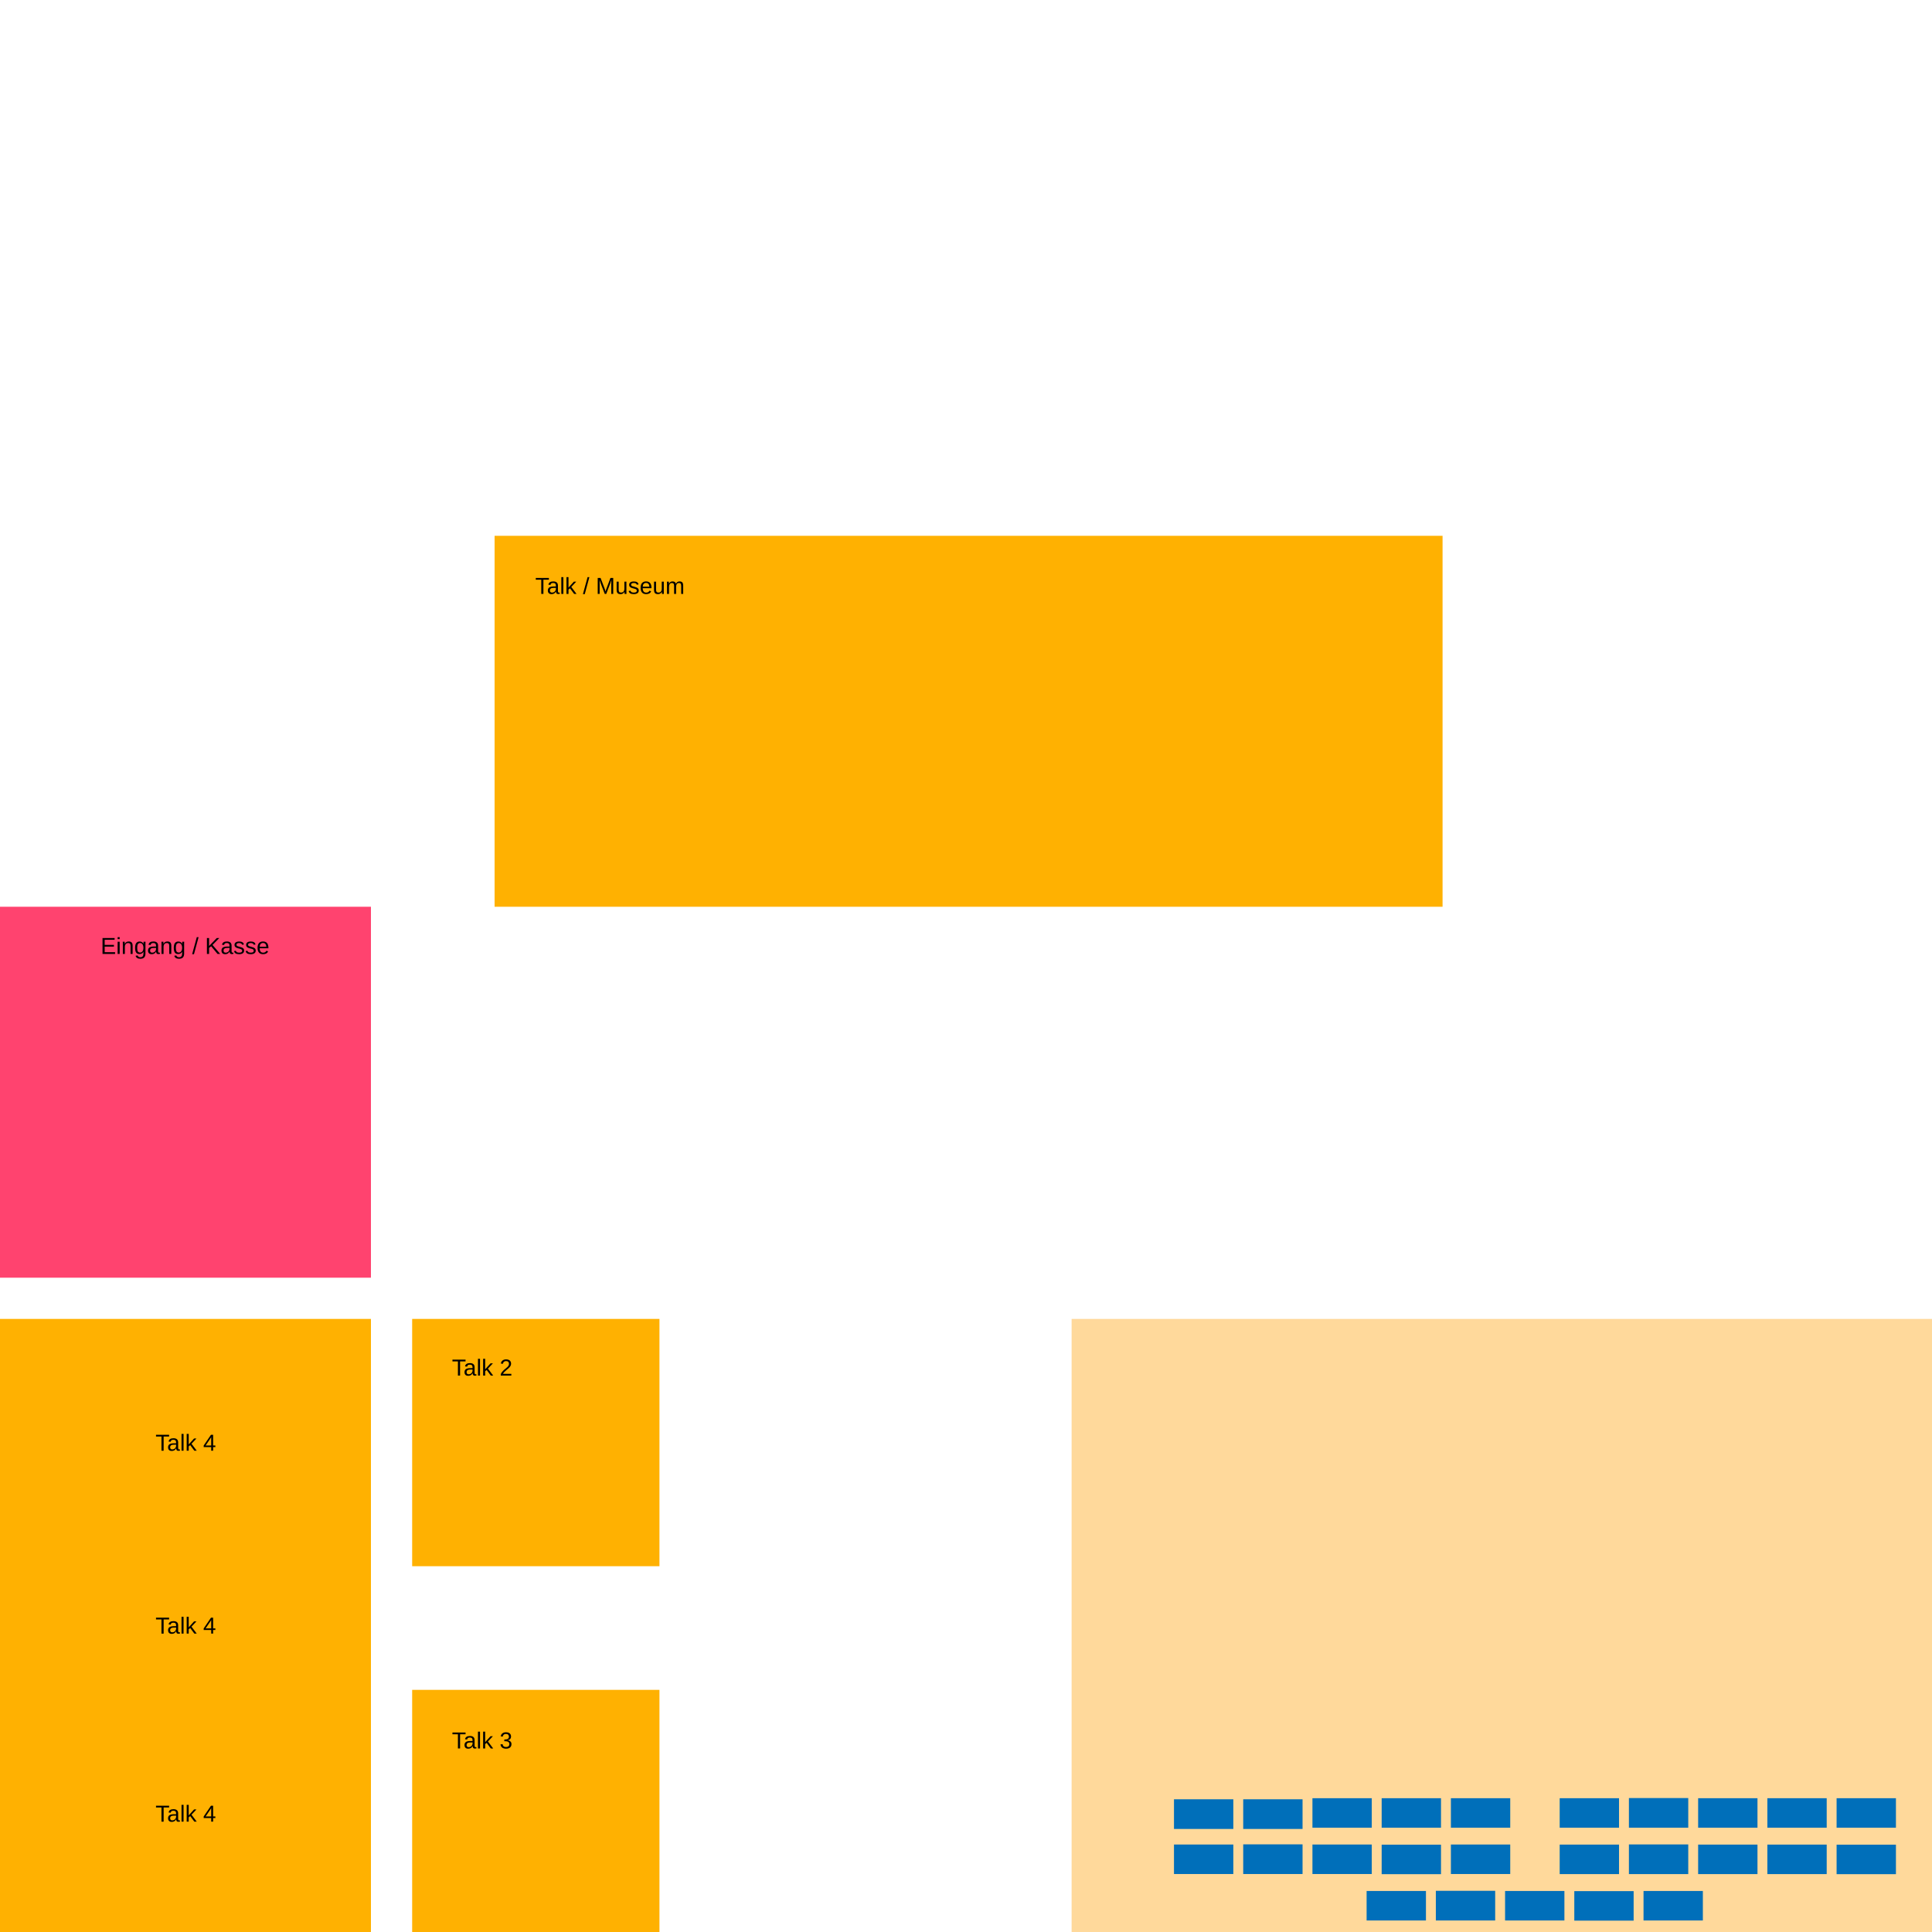
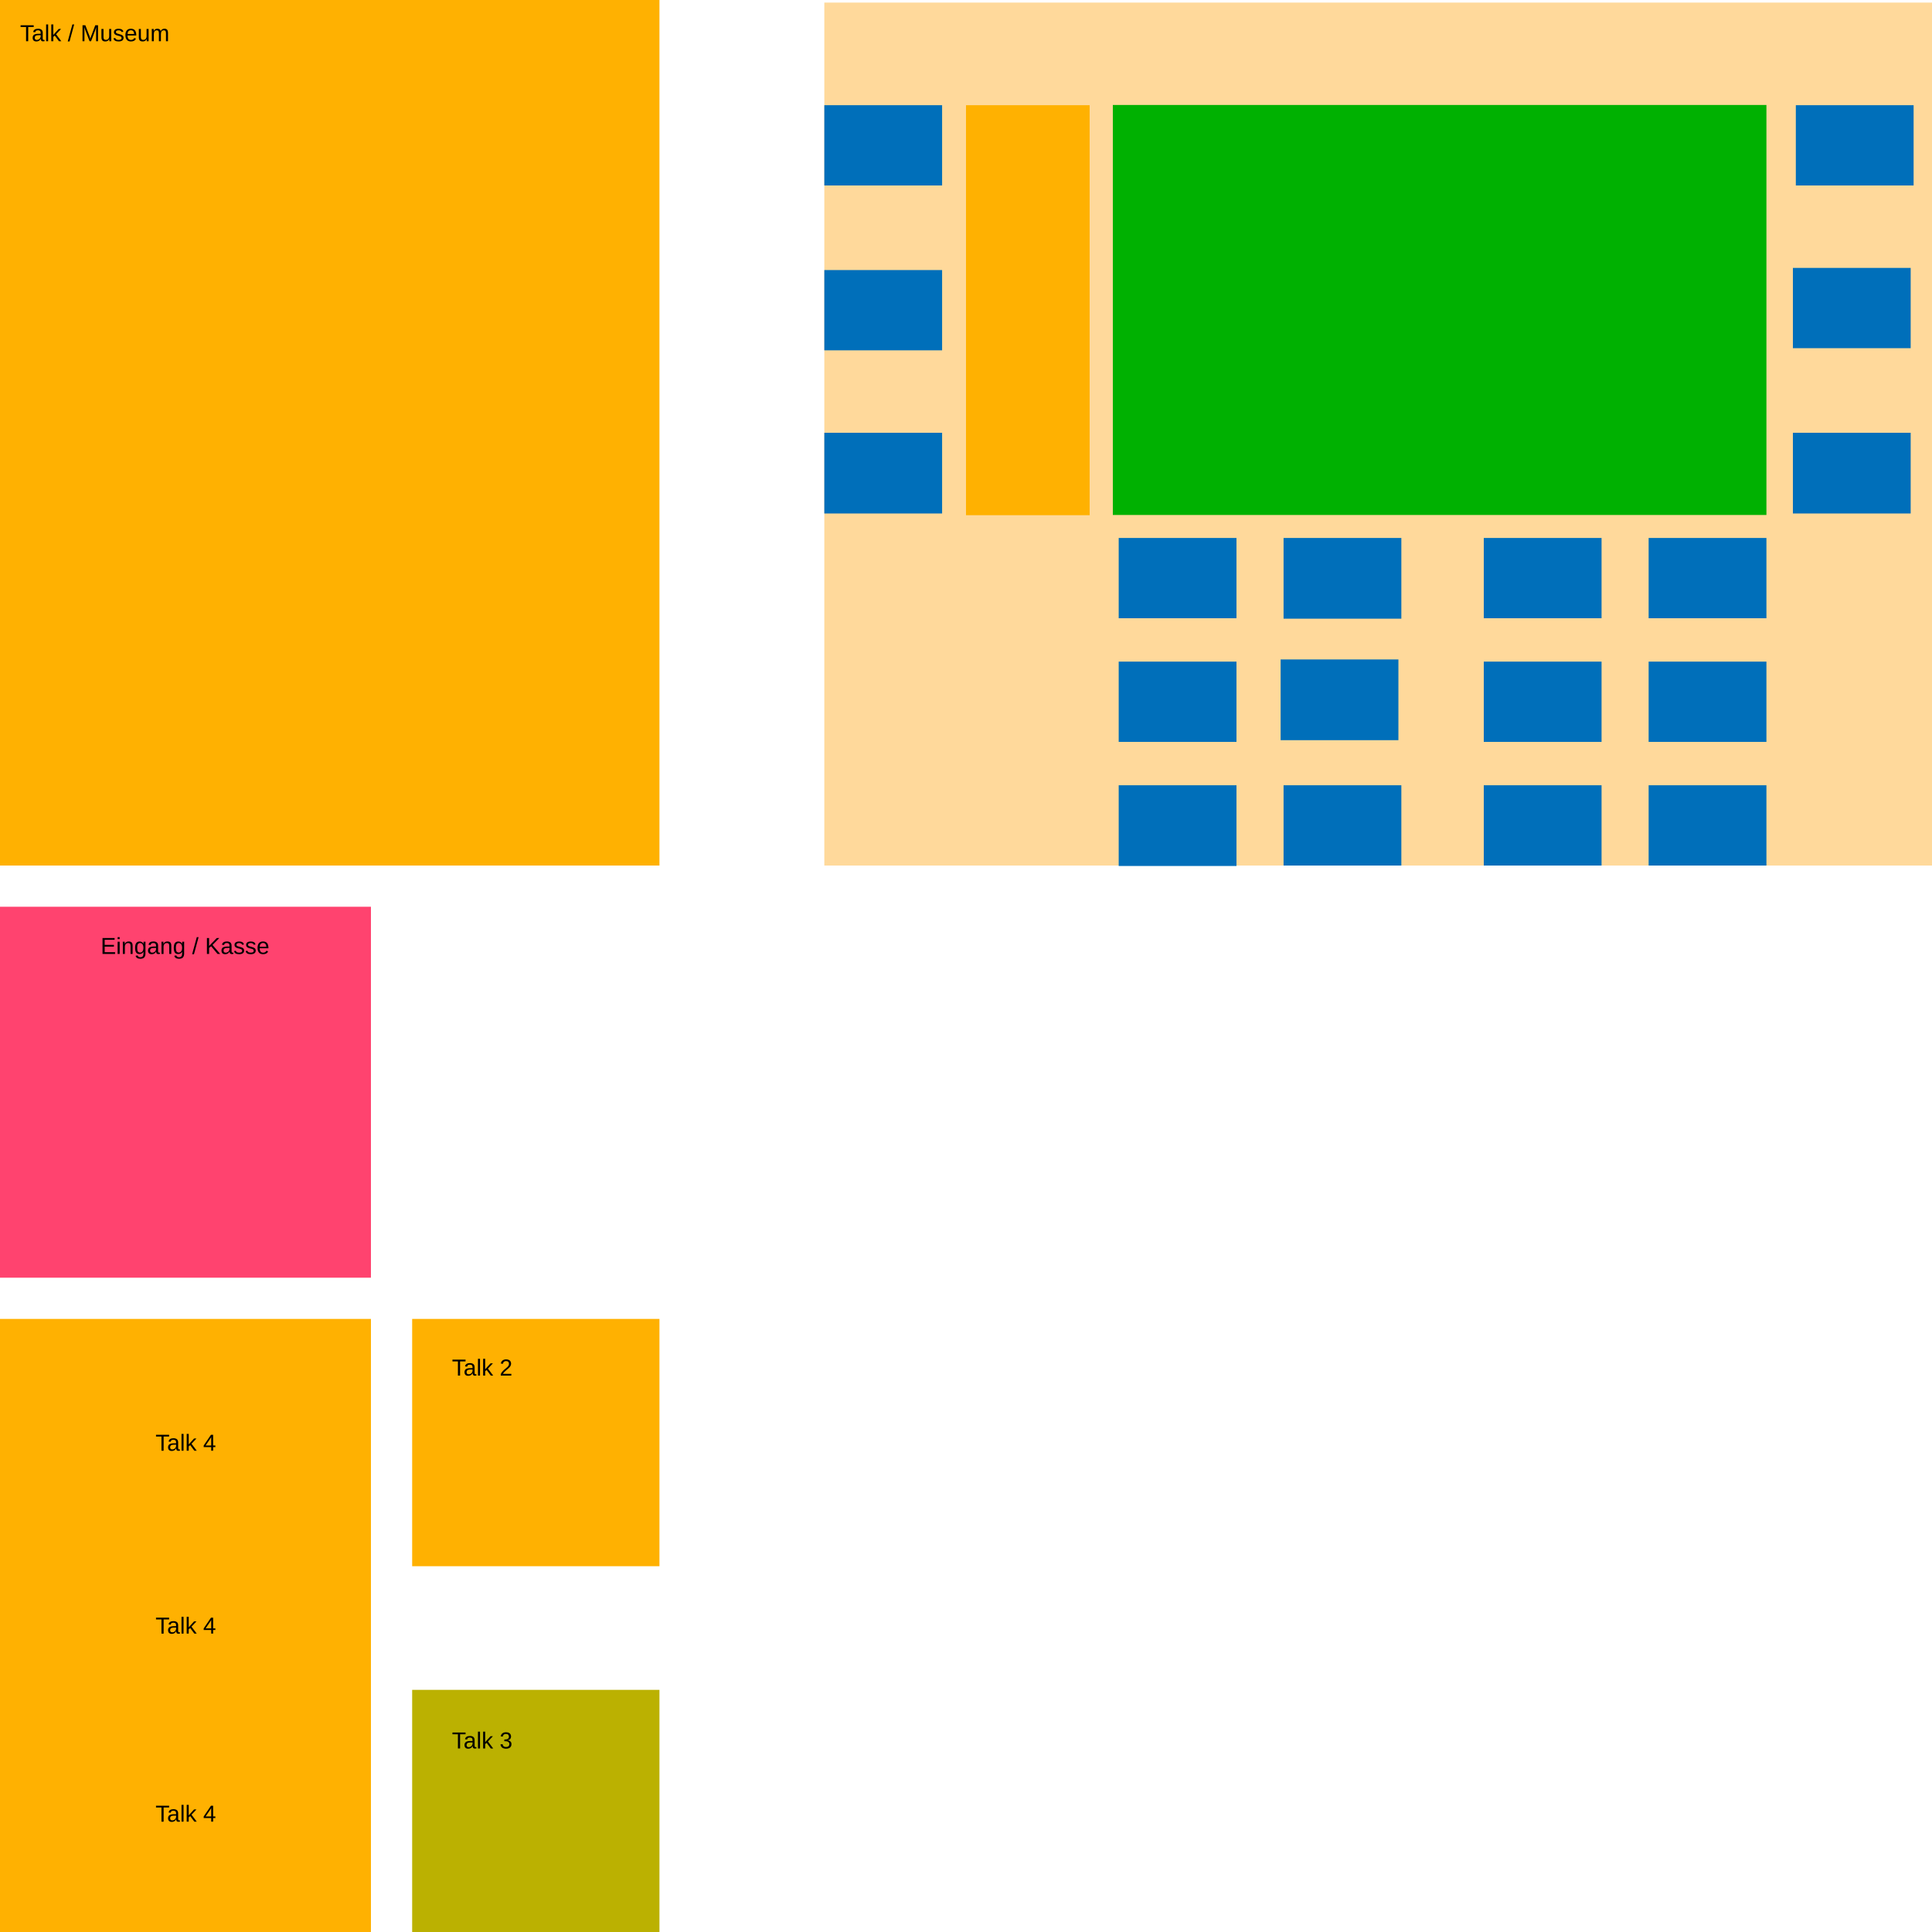
<svg xmlns="http://www.w3.org/2000/svg" id="RootSvg" width="100%" height="100%" viewBox="0 0 6000 6000" version="1.1" style="fill-rule:evenodd;clip-rule:evenodd;stroke-linejoin:round;stroke-miterlimit:2;">
  <g id="Ebene1">
-     <rect x="0" y="-0" width="6000" height="6000" style="fill:none;" />
-     <rect id="Mute-Foyer---unmute-stage" x="3328" y="4096" width="2672" height="1904" style="fill:#ffd99b;" />
-     <rect class="roomentry" x="0" y="2816" width="1152" height="1152" style="fill:#ff436f;" />
-     <rect class="room1" x="1536" y="1664" width="2944" height="1152" style="fill:#ffb101;" />
-     <rect class="room2" x="1280" y="4096" width="768" height="768" style="fill:#ffb101;" />
-     <rect class="room3" x="1280" y="5248" width="768" height="752" style="fill:#ffb101;" />
-     <rect class="speaker" x="0" y="4096" width="1152" height="1904" style="fill:#ffb101;" />
-     <rect class="seat1" id="Seat1" x="3645.91" y="5587.84" width="184.281" height="92.141" style="fill:#006fba;" />
-     <rect id="Seat2" x="3860.91" y="5587.84" width="184.281" height="92.141" style="fill:#006fba;" />
-     <rect id="Seat3" x="4075.9" y="5584.51" width="184.281" height="91.635" style="fill:#006fba;" />
-     <rect id="Seat4" x="4290.89" y="5584.51" width="184.281" height="91.635" style="fill:#006fba;" />
-     <rect id="Seat5" x="4505.89" y="5584.51" width="184.281" height="91.635" style="fill:#006fba;" />
-     <rect id="Seat6" x="4843.74" y="5584.51" width="184.281" height="91.635" style="fill:#006fba;" />
-     <rect id="Seat7" x="5058.73" y="5584" width="184.281" height="92.141" style="fill:#006fba;" />
-     <rect id="Seat8" x="5273.73" y="5584.51" width="184.281" height="91.635" style="fill:#006fba;" />
-     <rect id="Seat9" x="5488.72" y="5584.51" width="184.281" height="91.635" style="fill:#006fba;" />
-     <rect id="Seat10" x="5703.72" y="5584.51" width="184.281" height="91.635" style="fill:#006fba;" />
-     <rect id="Seat11" x="3645.91" y="5728.31" width="184.281" height="91.635" style="fill:#006fba;" />
-     <rect id="Seat12" x="3860.91" y="5727.8" width="184.281" height="92.141" style="fill:#006fba;" />
-     <rect id="Seat13" x="4075.9" y="5728.31" width="184.281" height="91.635" style="fill:#006fba;" />
-     <rect id="Seat14" x="4290.89" y="5728.79" width="184.281" height="91.635" style="fill:#006fba;" />
-     <rect id="Seat15" x="4505.89" y="5728.31" width="184.281" height="91.635" style="fill:#006fba;" />
-     <rect id="Seat16" x="4843.74" y="5728.56" width="184.281" height="91.635" style="fill:#006fba;" />
-     <rect id="Seat17" x="5058.73" y="5728.05" width="184.281" height="92.141" style="fill:#006fba;" />
-     <rect id="Seat18" x="5273.73" y="5728.56" width="184.281" height="91.635" style="fill:#006fba;" />
-     <rect id="Seat19" x="5488.72" y="5728.56" width="184.281" height="91.635" style="fill:#006fba;" />
-     <rect id="Seat20" x="5703.72" y="5728.79" width="184.281" height="91.635" style="fill:#006fba;" />
-     <rect id="Seat21" x="4244.14" y="5872.59" width="184.281" height="91.635" style="fill:#006fba;" />
-     <rect id="Seat22" x="4459.14" y="5872.08" width="184.281" height="92.141" style="fill:#006fba;" />
-     <rect id="Seat23" x="4674.13" y="5872.59" width="184.281" height="91.635" style="fill:#006fba;" />
-     <rect id="Seat24" x="4889.13" y="5873.07" width="184.281" height="91.635" style="fill:#006fba;" />
-     <rect id="Seat25" x="5104.12" y="5872.59" width="184.281" height="91.635" style="fill:#006fba;" />
+     <rect x="0" y="0" width="6000" height="6000" style="fill:none;" />
+     <rect id="Mute-Foyer---unmute-stage" x="2560" y="8" width="3440" height="2680" style="fill:#ffd99b;" />
+     <rect class="room2" x="0" y="2816" width="1152" height="1152" style="fill:#ff436f;" />
+     <rect class="room3" x="0" y="0" width="2048" height="2688" style="fill:#ffb101;" />
+     <rect class="speaker" id="Speaker" x="3000" y="326.689" width="384" height="1273.31" style="fill:#ffb101;" />
+     <rect class="room4" x="1280" y="4096" width="768" height="768" style="fill:#ffb101;" />
+     <rect class="room5" x="1280" y="5248" width="768" height="752" style="fill:#bbb101;" />
+     <rect class="room6" x="0" y="4096" width="1152" height="1904" style="fill:#ffb101;" />
+     <rect class="seat1" id="Seat1" x="5568" y="1344" width="365.794" height="250.687" style="fill:#006fba;" />
+     <rect class="seat2" id="Seat2" x="2560" y="1344" width="365.794" height="250.687" style="fill:#006fba;" />
+     <rect class="seat3" id="Seat3" x="2560" y="838.689" width="365.794" height="249.311" style="fill:#006fba;" />
+     <rect class="seat4" id="Seat4" x="5577.1" y="326.689" width="365.794" height="249.311" style="fill:#006fba;" />
+     <rect class="seat6" id="Seat6" x="3474.21" y="1670.69" width="365.794" height="249.311" style="fill:#006fba;" />
+     <rect class="seat7" id="Seat7" x="3986.21" y="1670.69" width="365.794" height="250.687" style="fill:#006fba;" />
+     <rect class="seat8" id="Seat8" x="4608" y="1670.69" width="365.794" height="249.311" style="fill:#006fba;" />
+     <rect class="seat9" id="Seat9" x="5120" y="1670.69" width="365.794" height="249.311" style="fill:#006fba;" />
+     <rect class="seat10" id="Seat10" x="4608" y="2438.69" width="365.794" height="249.311" style="fill:#006fba;" />
+     <rect class="seat11" id="Seat11" x="5568" y="832" width="365.794" height="249.311" style="fill:#006fba;" />
+     <rect class="seat12" id="Seat12" x="3474.21" y="2438.69" width="365.794" height="250.687" style="fill:#006fba;" />
+     <rect class="seat13" id="Seat13" x="3986.21" y="2438.69" width="365.794" height="249.311" style="fill:#006fba;" />
+     <rect class="seat14" id="Seat14" x="2560" y="326.689" width="365.794" height="249.311" style="fill:#006fba;" />
+     <rect class="seat16" id="Seat16" x="3474.21" y="2054.69" width="365.794" height="249.311" style="fill:#006fba;" />
+     <rect class="seat17" id="Seat17" x="3977.1" y="2048" width="365.794" height="250.687" style="fill:#006fba;" />
+     <rect class="seat18" id="Seat18" x="4608" y="2054.69" width="365.794" height="249.311" style="fill:#006fba;" />
+     <rect class="seat19" id="Seat19" x="5120" y="2054.69" width="365.794" height="249.311" style="fill:#006fba;" />
+     <rect class="seat20" id="Seat20" x="5120" y="2438.69" width="365.794" height="249.311" style="fill:#006fba;" />
    <text x="312.469px" y="2962.63px" style="font-family:'ArialMT', 'Arial', sans-serif;font-size:72px;">Eingang / Kasse</text>
    <text x="1403.5px" y="4272px" style="font-family:'ArialMT', 'Arial', sans-serif;font-size:72px;">T<tspan x="1439.5px 1479.54px " y="4272px 4272px ">al</tspan>k 2</text>
    <text x="1403.5px" y="5430px" style="font-family:'ArialMT', 'Arial', sans-serif;font-size:72px;">T<tspan x="1439.5px 1479.54px " y="5430px 5430px ">al</tspan>k 3</text>
    <text x="482.854px" y="4505.35px" style="font-family:'ArialMT', 'Arial', sans-serif;font-size:72px;">T<tspan x="518.854px 558.896px " y="4505.35px 4505.35px ">al</tspan>k 4</text>
    <text x="482.854px" y="5073.35px" style="font-family:'ArialMT', 'Arial', sans-serif;font-size:72px;">T<tspan x="518.854px 558.896px " y="5073.35px 5073.35px ">al</tspan>k 4</text>
    <text x="482.854px" y="5657.35px" style="font-family:'ArialMT', 'Arial', sans-serif;font-size:72px;">T<tspan x="518.854px 558.896px " y="5657.35px 5657.35px ">al</tspan>k 4</text>
-     <text x="1662.31px" y="1844.42px" style="font-family:'ArialMT', 'Arial', sans-serif;font-size:72px;">T<tspan x="1698.31px 1738.36px " y="1844.42px 1844.42px ">al</tspan>k / Museum</text>
+     <g>
+       <g>
+         <text x="62.312px" y="128px" style="font-family:'ArialMT', 'Arial', sans-serif;font-size:72px;">T<tspan x="98.312px 138.355px " y="128px 128px ">al</tspan>k / Museum</text>
+       </g>
+     </g>
+     <rect x="3456" y="326" width="2029.79" height="1273.31" style="fill:#00b101;" />
  </g>
</svg>
